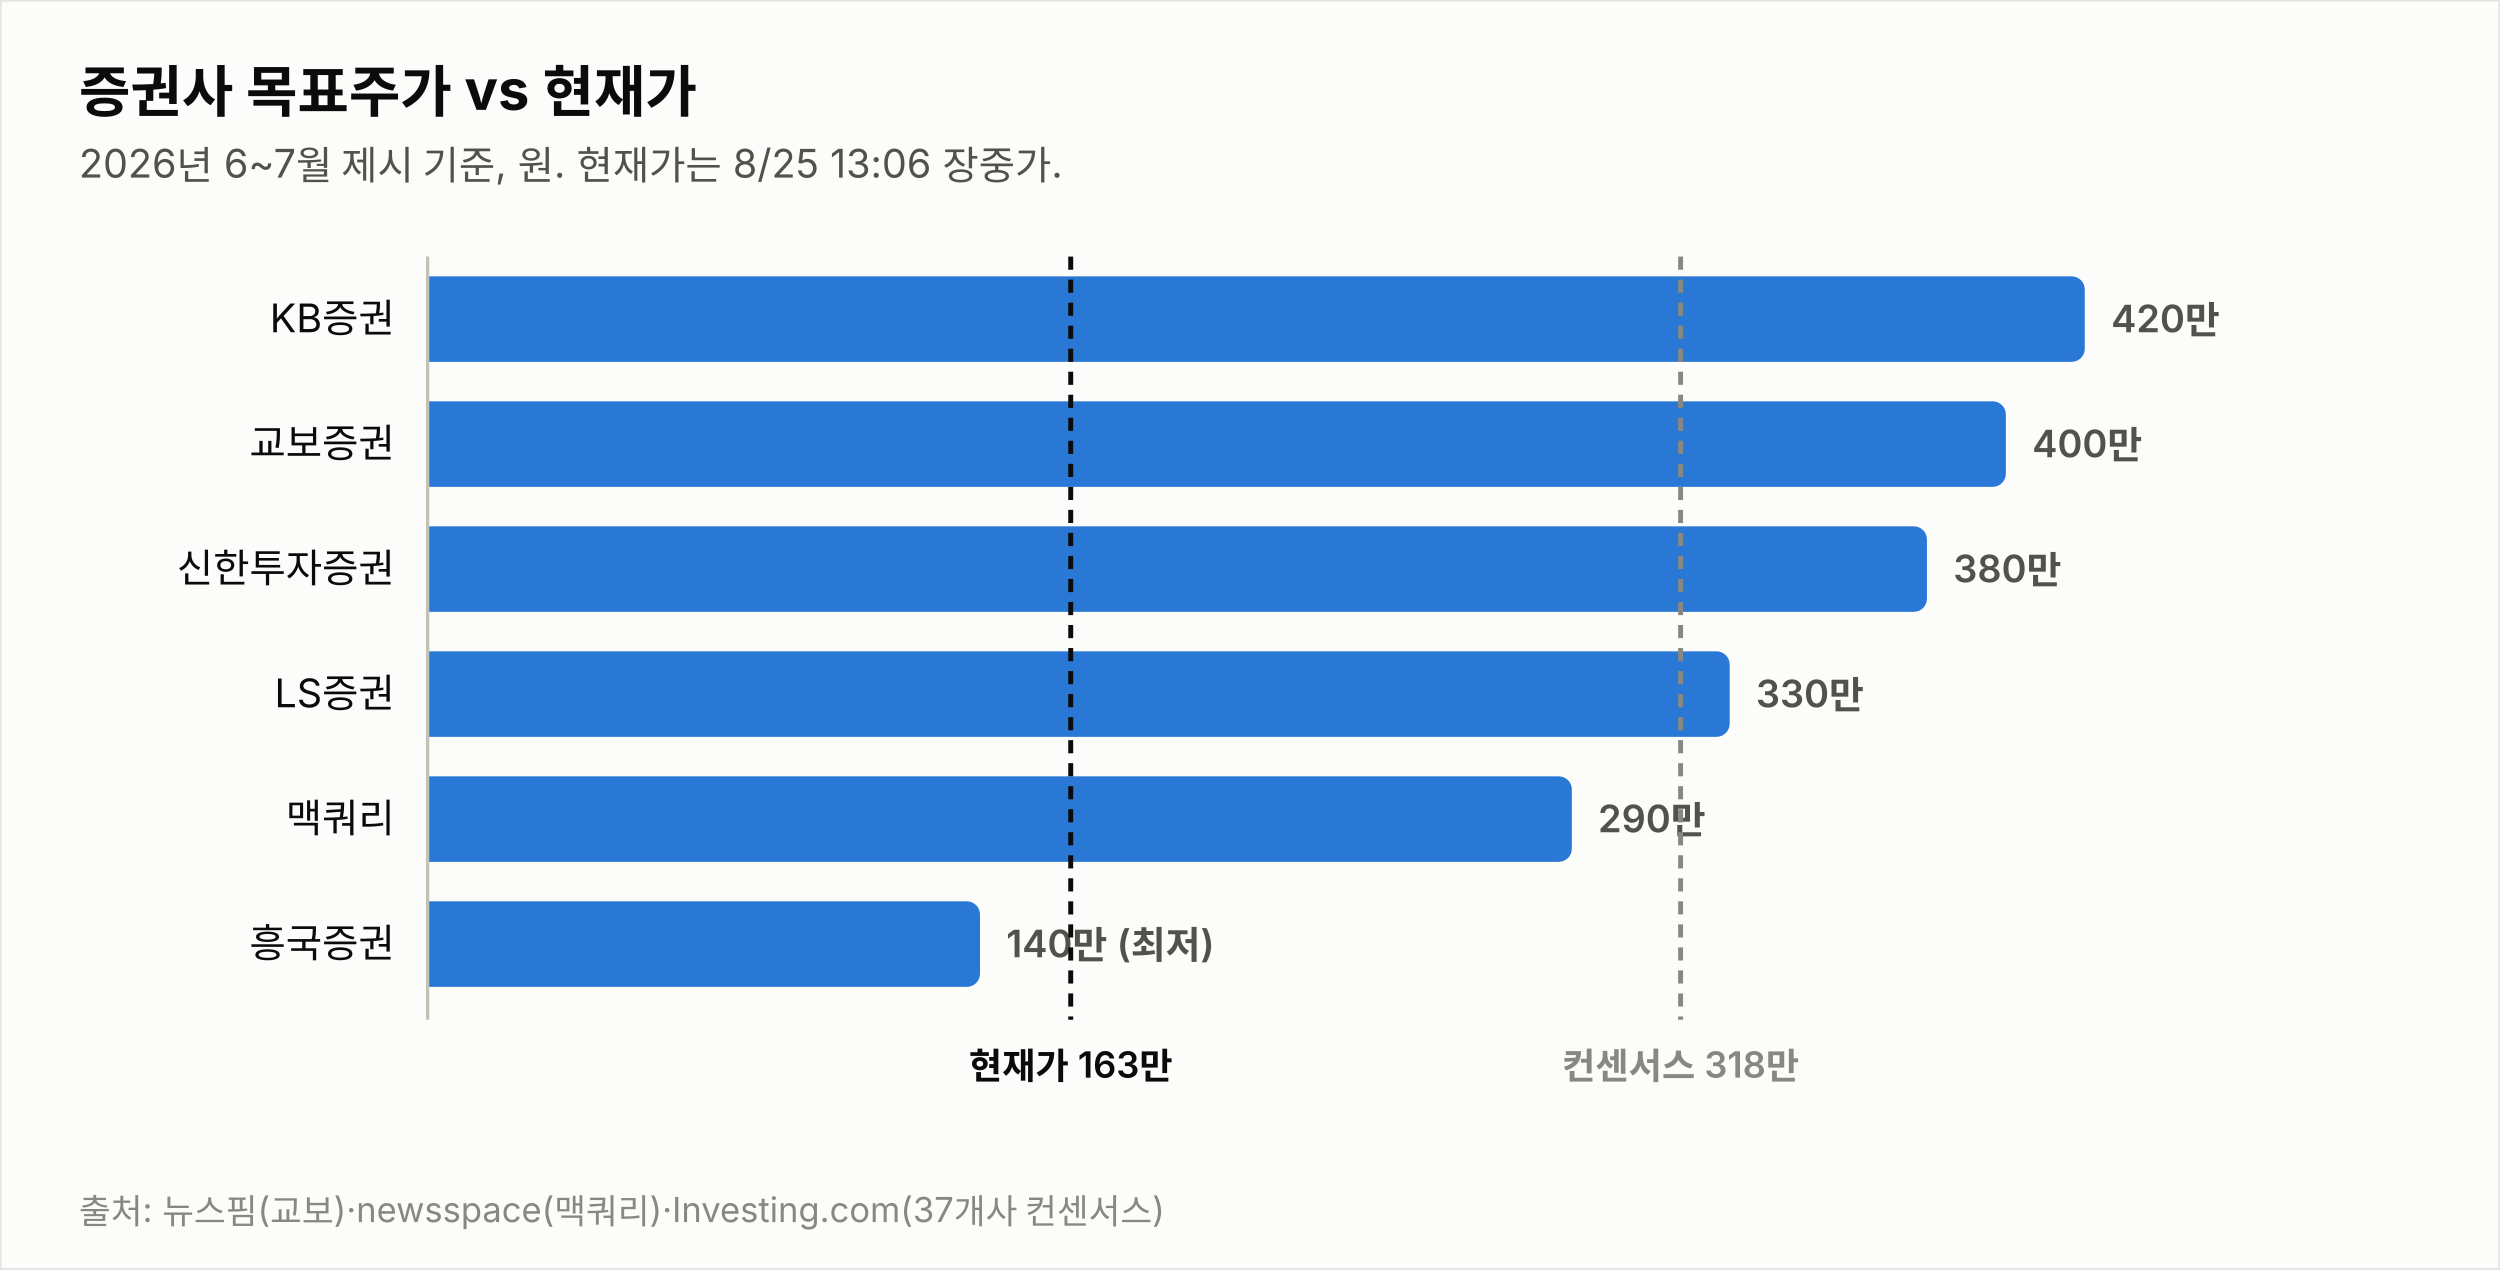
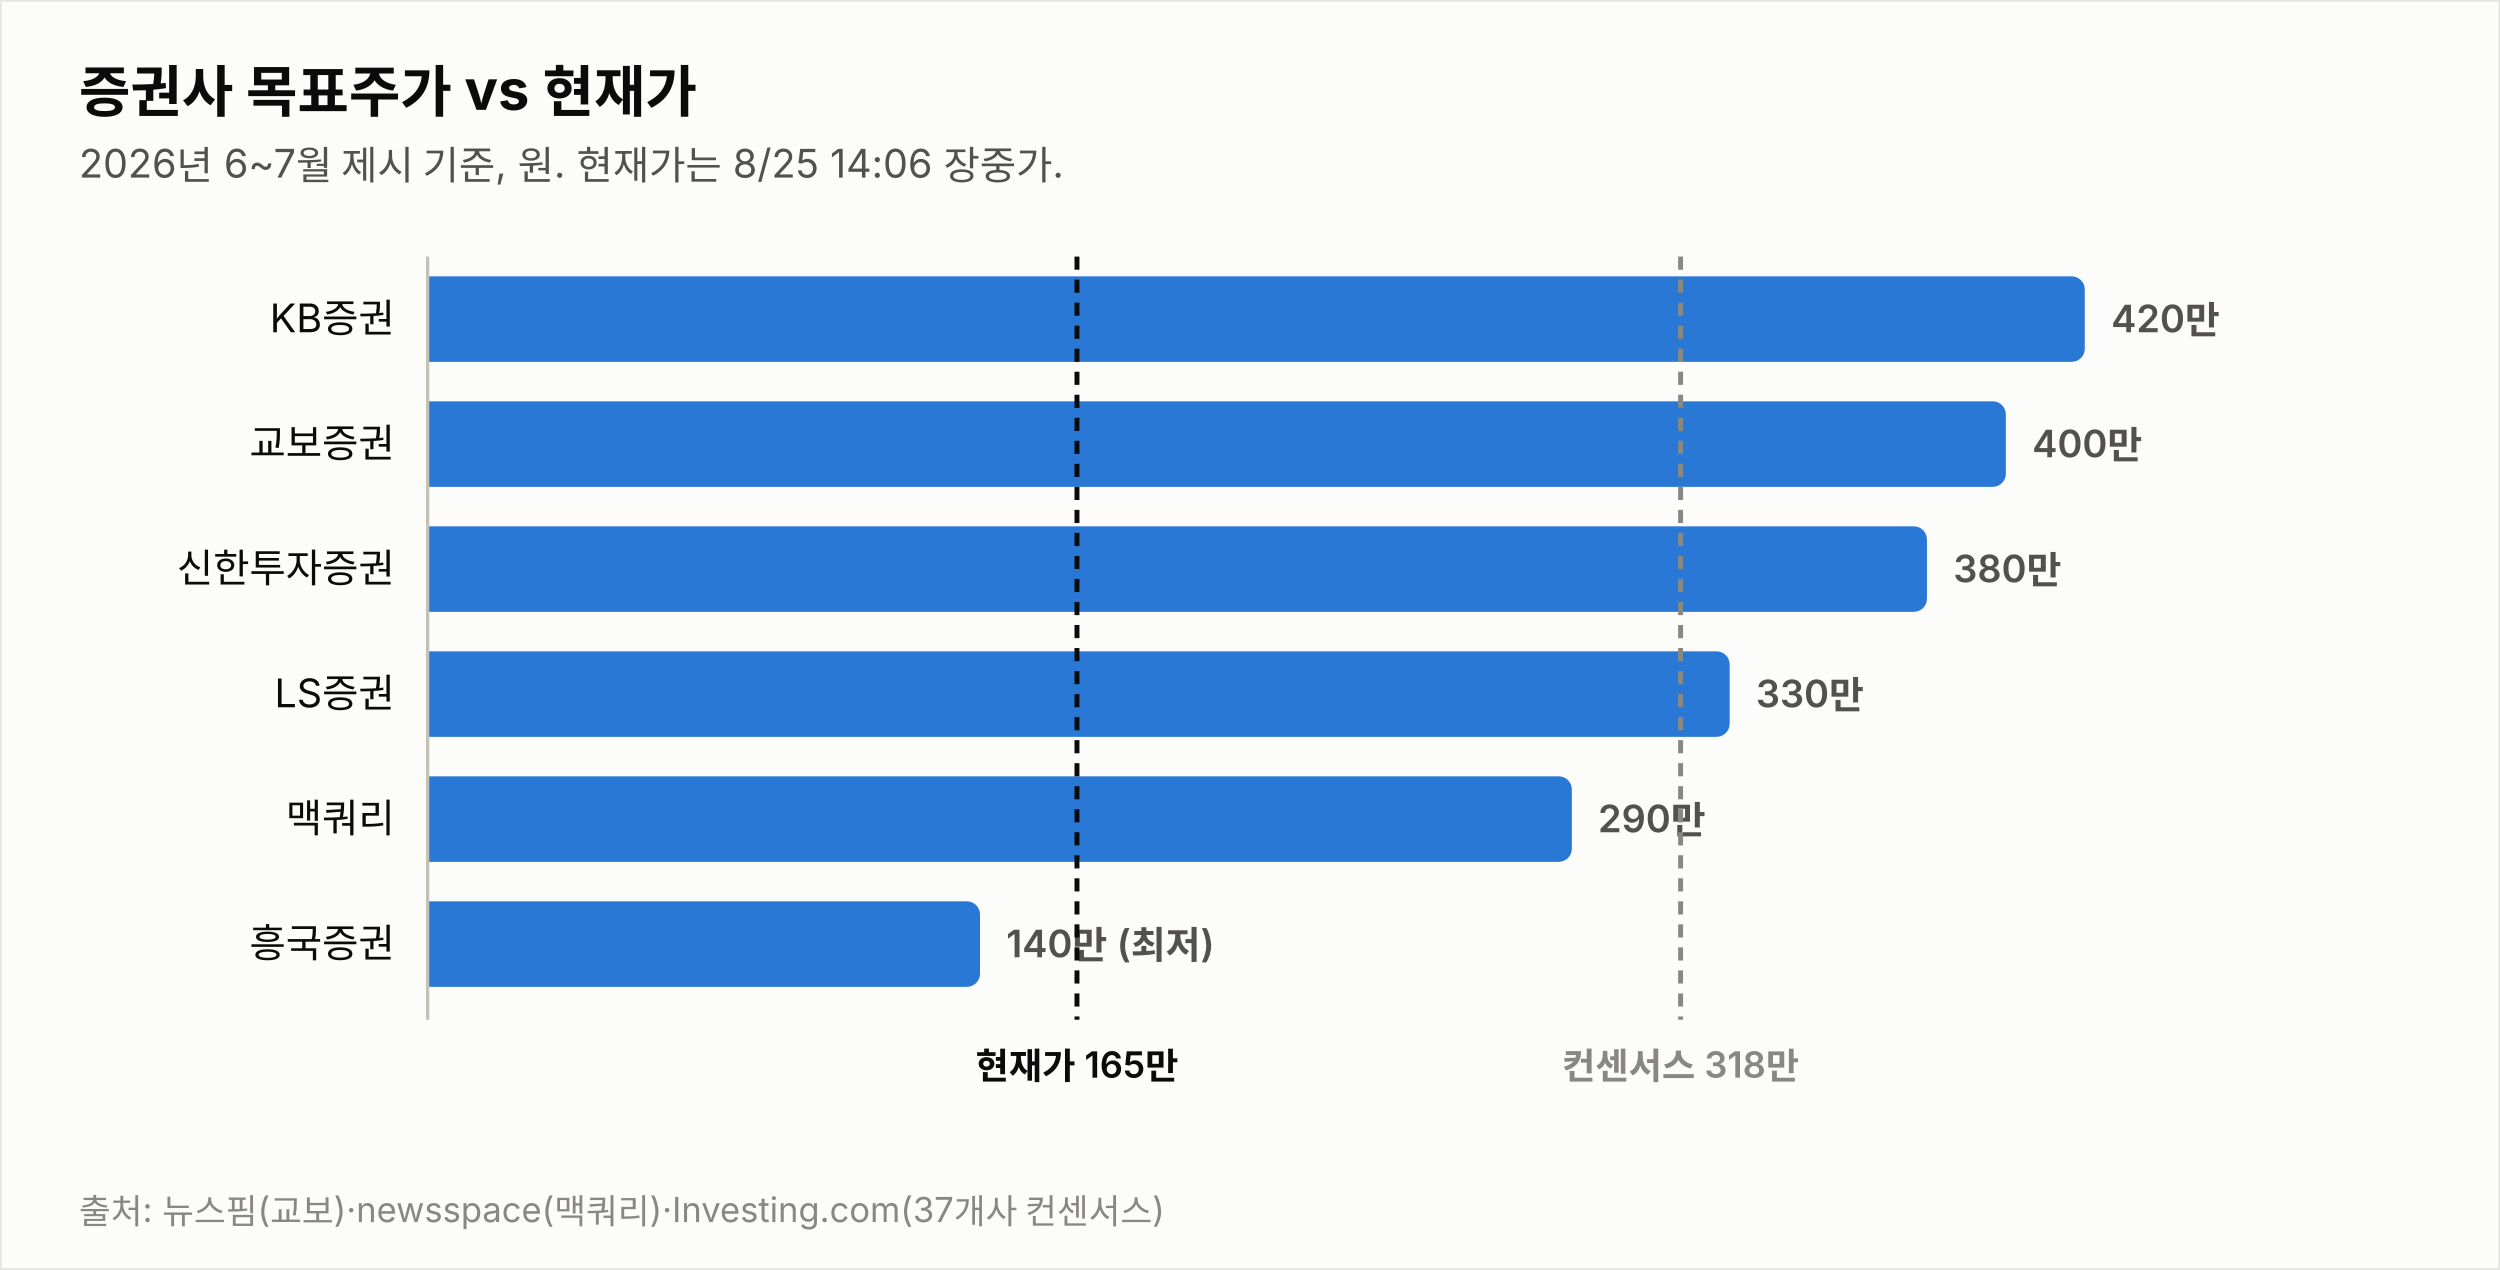
<svg xmlns="http://www.w3.org/2000/svg" width="760" height="386" viewBox="0 0 760 386" font-family="system-ui,-apple-system,&quot;Segoe UI&quot;,&quot;Malgun Gothic&quot;,&quot;Apple SD Gothic Neo&quot;,sans-serif">
  <rect width="760" height="386" fill="#fcfcfb" stroke="rgba(11,11,11,0.10)" />
  <text x="24" y="34" font-size="17" font-weight="700" fill="#0b0b0b">증권사 목표주가 vs 현재가</text>
-   <text x="24" y="54" font-size="12" fill="#52514e">2026년 6~7월 제시 기준, 원. 현재가는 8/25 13:06 장중가.</text>
+   <text x="24" y="54" font-size="12" fill="#52514e">2026년 6~7월 제시 기준, 원. 현재가는 8/25 14:06 장중가.</text>
  <text x="120" y="101.0" font-size="12" fill="#0b0b0b" text-anchor="end">KB증권</text>
  <path d="M130,84 h499.774 a4,4 0 0 1 4,4 v18 a4,4 0 0 1 -4,4 h-499.774 z" fill="#2a78d6" opacity="1.0" />
  <text x="641.8" y="101.0" font-size="11.5" font-weight="600" fill="#52514e" style="font-variant-numeric:tabular-nums">420만</text>
  <text x="120" y="139.0" font-size="12" fill="#0b0b0b" text-anchor="end">교보증권</text>
  <path d="M130,122 h475.784 a4,4 0 0 1 4,4 v18 a4,4 0 0 1 -4,4 h-475.784 z" fill="#2a78d6" opacity="1.0" />
  <text x="617.8" y="139.0" font-size="11.5" font-weight="600" fill="#52514e" style="font-variant-numeric:tabular-nums">400만</text>
  <text x="120" y="177.0" font-size="12" fill="#0b0b0b" text-anchor="end">신한투자증권</text>
  <path d="M130,160 h451.795 a4,4 0 0 1 4,4 v18 a4,4 0 0 1 -4,4 h-451.795 z" fill="#2a78d6" opacity="1.0" />
  <text x="593.8" y="177.0" font-size="11.5" font-weight="600" fill="#52514e" style="font-variant-numeric:tabular-nums">380만</text>
  <text x="120" y="215.0" font-size="12" fill="#0b0b0b" text-anchor="end">LS증권</text>
  <path d="M130,198 h391.822 a4,4 0 0 1 4,4 v18 a4,4 0 0 1 -4,4 h-391.822 z" fill="#2a78d6" opacity="1.0" />
  <text x="533.8" y="215.0" font-size="11.5" font-weight="600" fill="#52514e" style="font-variant-numeric:tabular-nums">330만</text>
  <text x="120" y="253.0" font-size="12" fill="#0b0b0b" text-anchor="end">맥쿼리</text>
  <path d="M130,236 h343.844 a4,4 0 0 1 4,4 v18 a4,4 0 0 1 -4,4 h-343.844 z" fill="#2a78d6" opacity="1.0" />
  <text x="485.8" y="253.0" font-size="11.5" font-weight="600" fill="#52514e" style="font-variant-numeric:tabular-nums">290만</text>
  <text x="120" y="291.0" font-size="12" fill="#0b0b0b" text-anchor="end">흥국증권</text>
  <path d="M130,274 h163.925 a4,4 0 0 1 4,4 v18 a4,4 0 0 1 -4,4 h-163.925 z" fill="#2a78d6" opacity="1.0" />
  <text x="305.9" y="291.0" font-size="11.5" font-weight="600" fill="#52514e" style="font-variant-numeric:tabular-nums">140만 (최저)</text>
  <line x1="130" y1="78" x2="130" y2="310" stroke="#c3c2b7" stroke-width="1" />
-   <line x1="325.5" y1="78" x2="325.5" y2="310" stroke="#0b0b0b" stroke-width="1.5" stroke-dasharray="4 3" />
-   <text x="325.5" y="328" font-size="11" font-weight="600" fill="#0b0b0b" text-anchor="middle">현재가 163만</text>
+   <line x1="327.4" y1="78" x2="327.4" y2="310" stroke="#0b0b0b" stroke-width="1.5" stroke-dasharray="4 3" />
+   <text x="327.4" y="328" font-size="11" font-weight="600" fill="#0b0b0b" text-anchor="middle">현재가 165만</text>
  <line x1="510.9" y1="78" x2="510.9" y2="310" stroke="#898781" stroke-width="1.5" stroke-dasharray="4 3" />
  <text x="510.9" y="328" font-size="11" font-weight="600" fill="#898781" text-anchor="middle">컨센서스 318만</text>
  <text x="24" y="372" font-size="10.5" fill="#898781">출처: 뉴스핌(교보)·newsspace(맥쿼리)·Investing.com(37개사 컨센서스)</text>
</svg>
